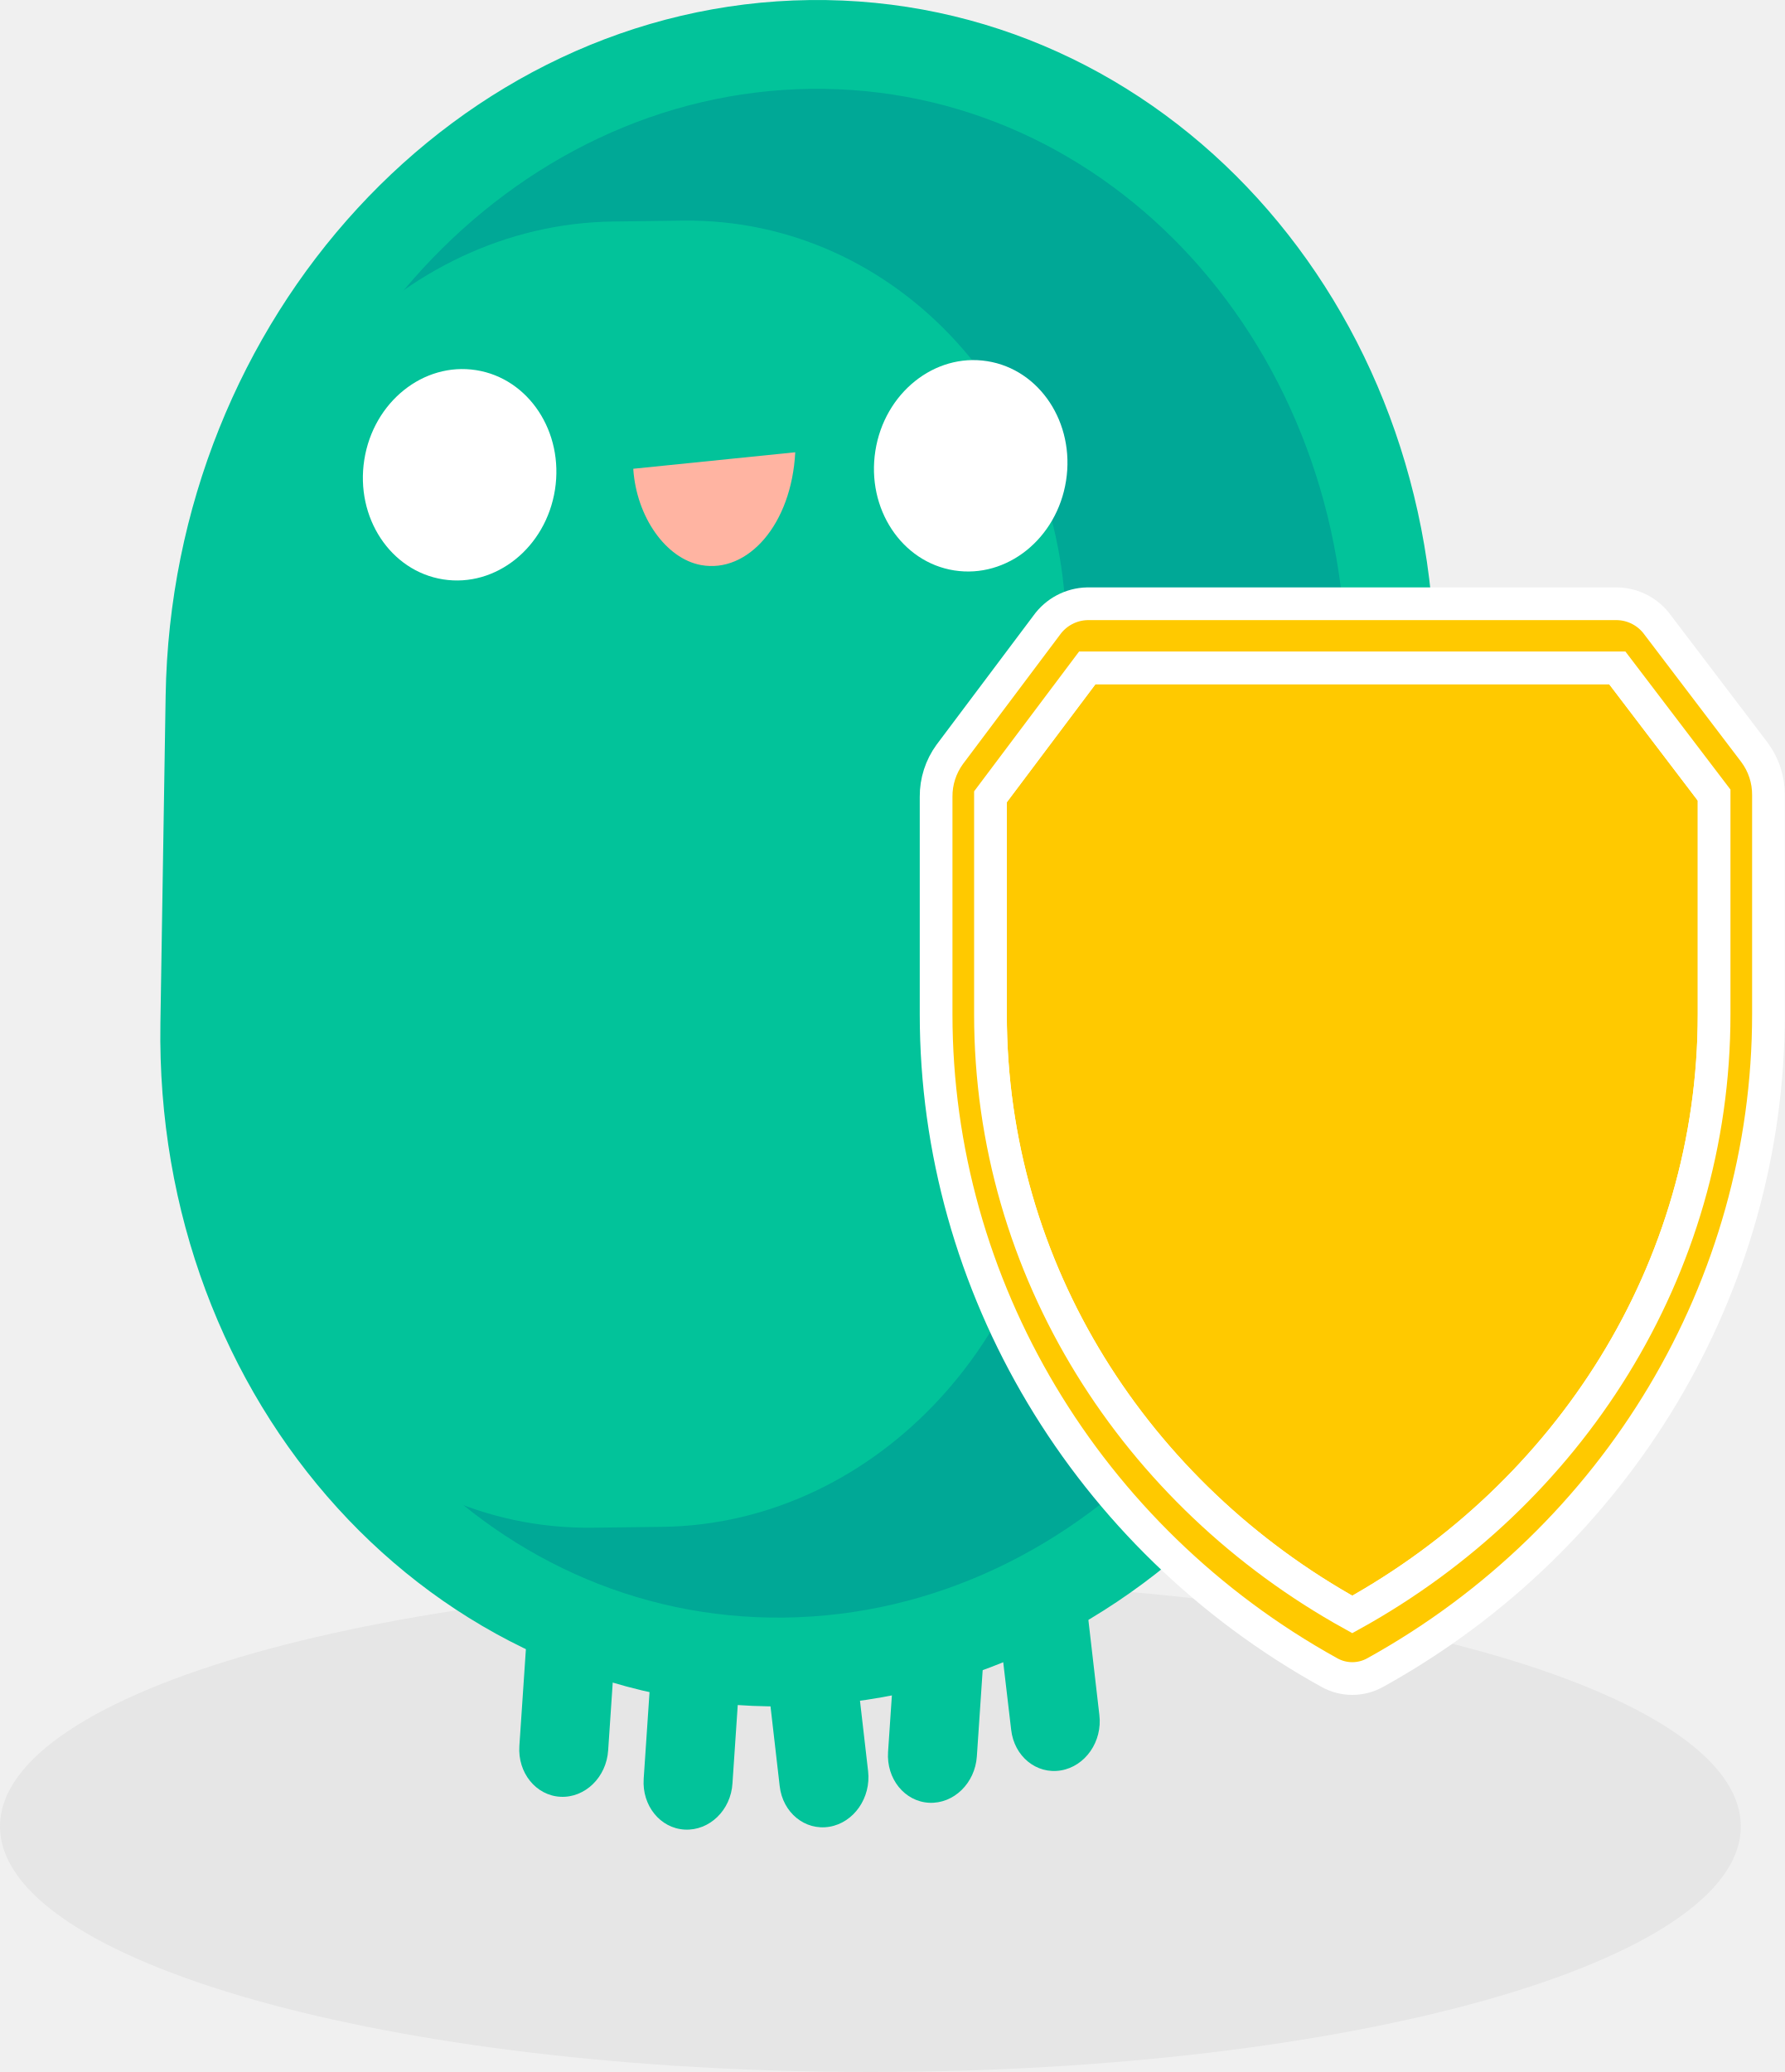
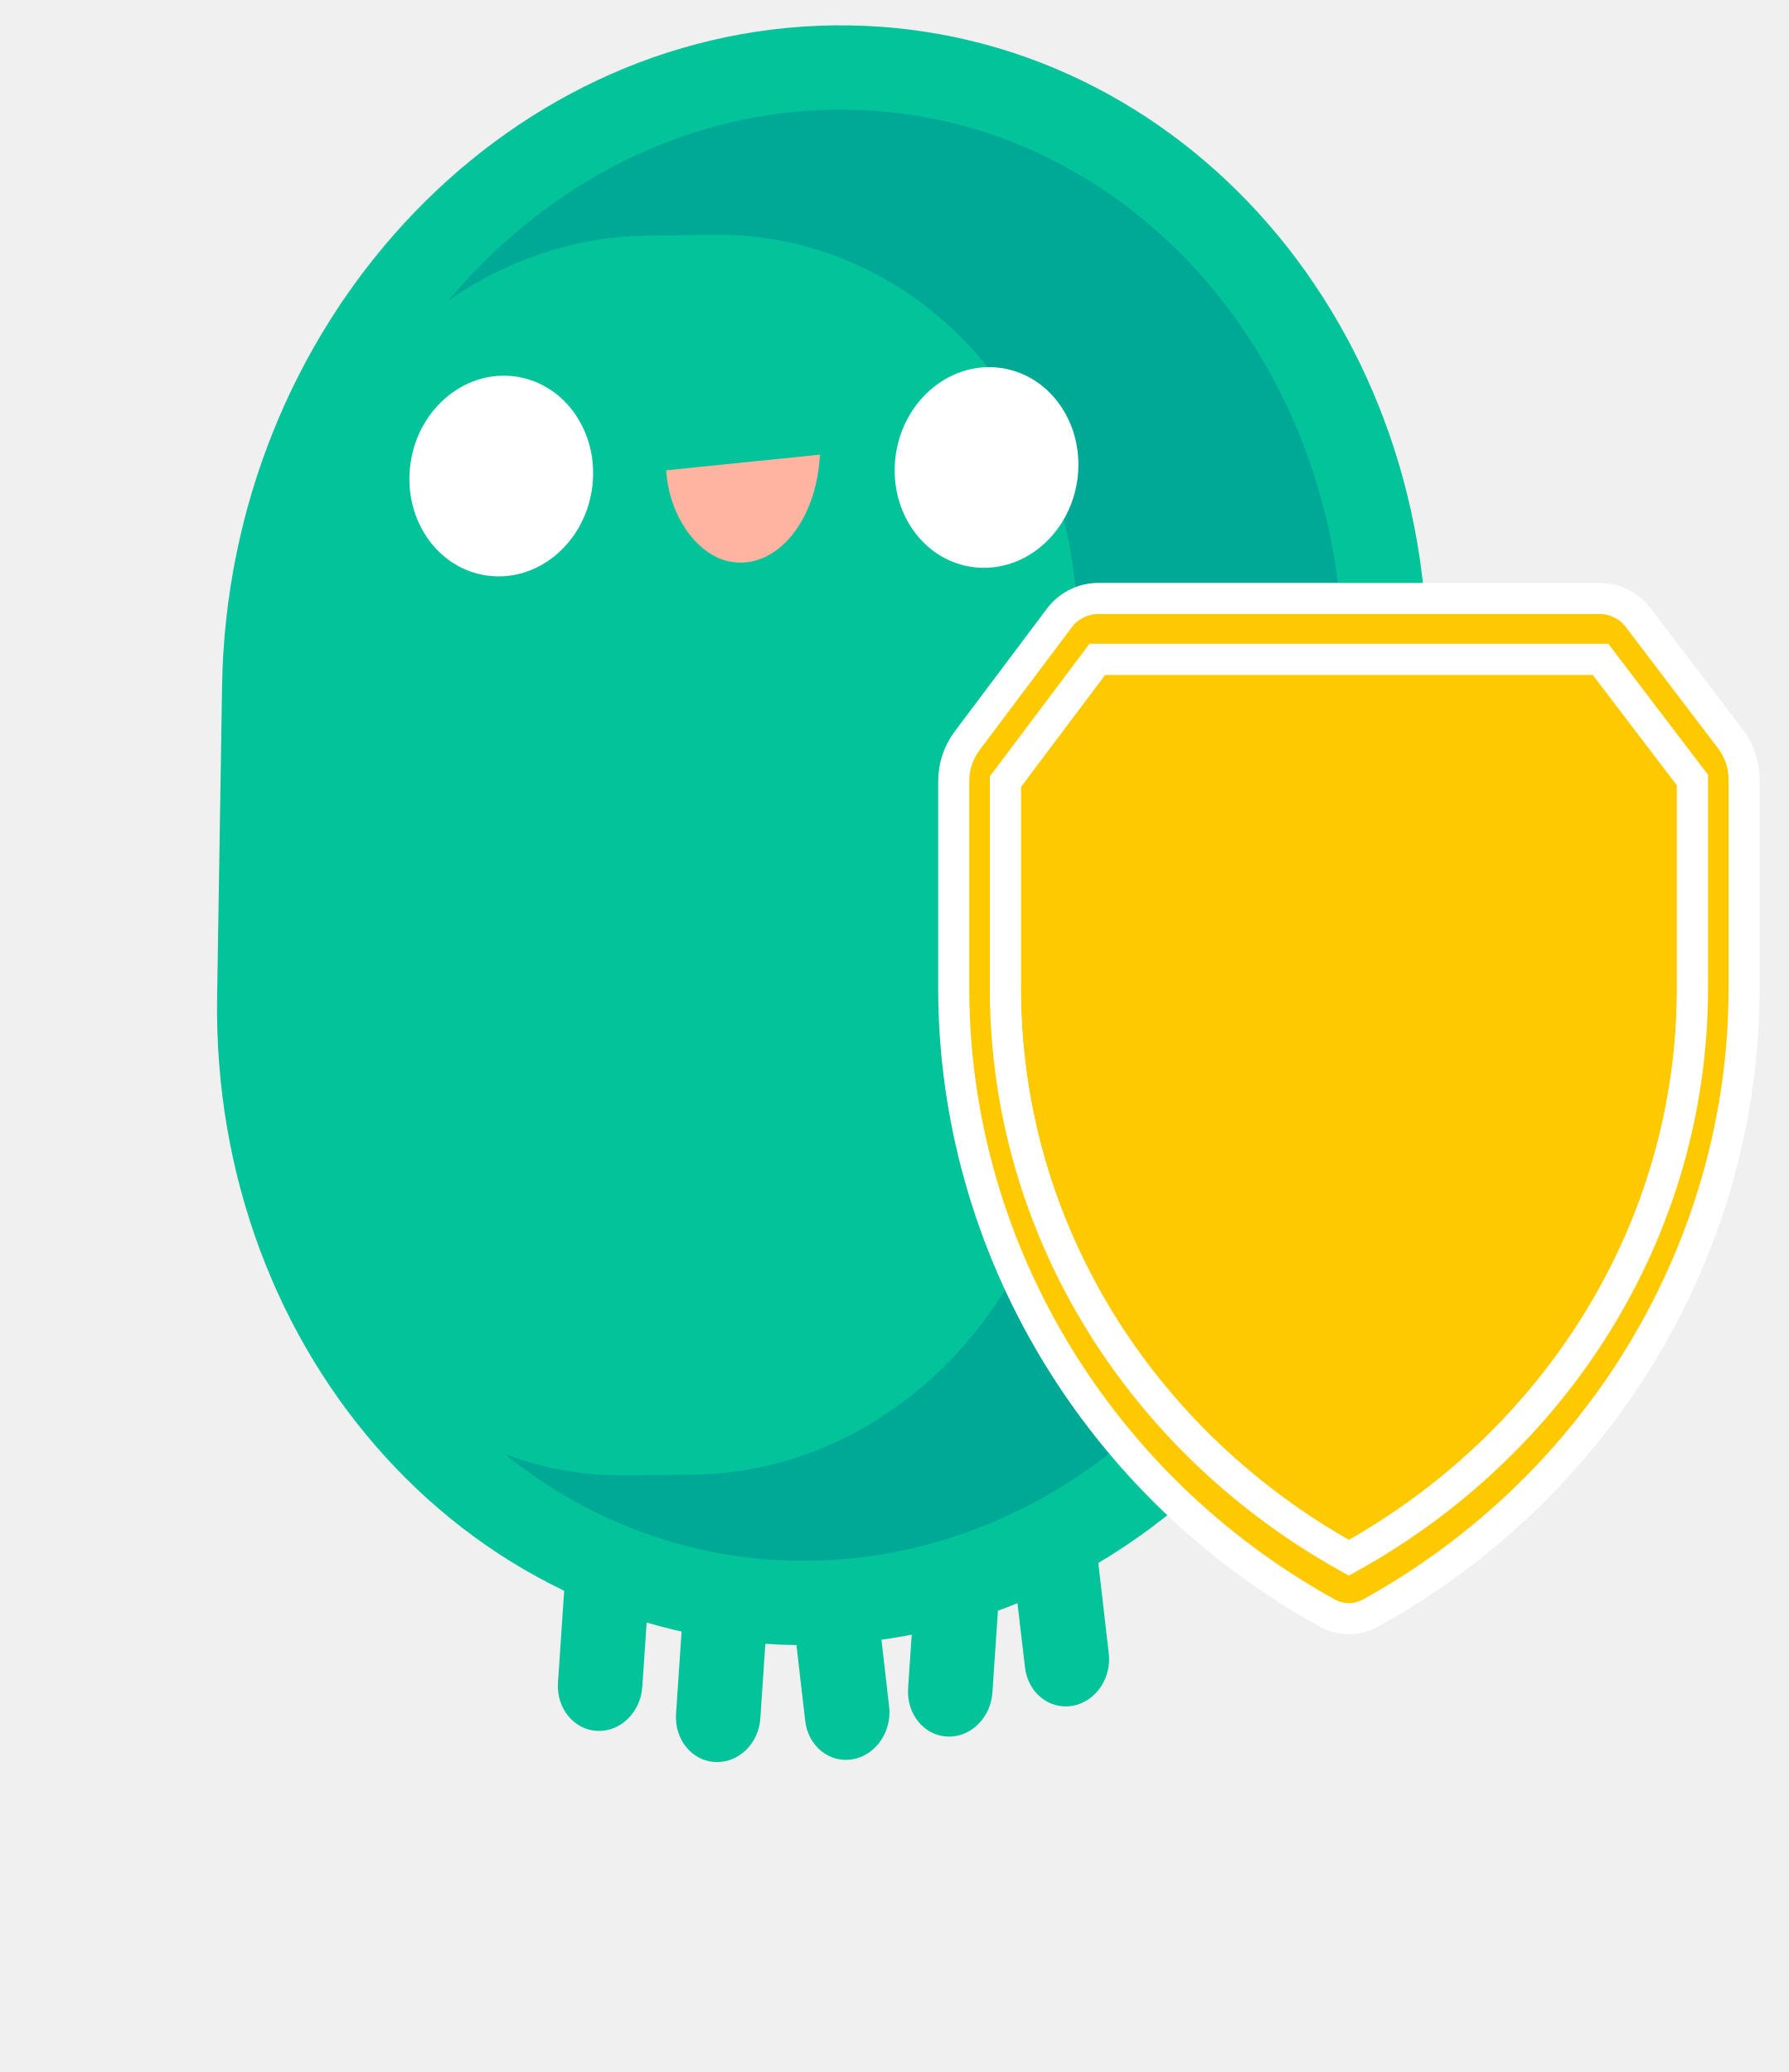
- <svg xmlns="http://www.w3.org/2000/svg" id="Calque_1" data-name="Calque 1" viewBox="0 0 381.9 443.29">
+ <svg xmlns="http://www.w3.org/2000/svg" id="Calque_1" data-name="Calque 1" viewBox="0 0 403 467">
  <defs>
-     <style>.cls-1{fill:#e6e6e6;}.cls-2{fill:#29abe2;}.cls-3{fill:#00a896;stroke:#02c39a;stroke-width:19px;}.cls-3,.cls-8{stroke-miterlimit:10;}.cls-4{fill:#02c39a;}.cls-5{fill:#b4f0ff;}.cls-6{fill:#fff;}.cls-7{fill:#ffb4a2;}.cls-8{fill:#ffc900;stroke:#fff;stroke-width:7px;}</style>
+     <style>.cls-1{fill:#29abe2;}.cls-2{fill:#00a896;stroke:#02c39a;stroke-width:19px;}.cls-2,.cls-7{stroke-miterlimit:10;}.cls-3{fill:#02c39a;}.cls-4{fill:#b4f0ff;}.cls-5{fill:#fff;}.cls-6{fill:#ffb4a2;}.cls-7{fill:#ffc900;stroke:#fff;stroke-width:7px;}</style>
  </defs>
-   <ellipse class="cls-1" cx="186.24" cy="390.75" rx="186.24" ry="52.54" />
-   <path class="cls-2" d="M240.86,60.27l26.12-8a4.87,4.87,0,0,0,3.14-5.52h0a3.75,3.75,0,0,0-4.8-3.09l-26.11,8a4.87,4.87,0,0,0-3.15,5.52h0A3.75,3.75,0,0,0,240.86,60.27Z" transform="translate(-14.6 -5.71)" />
-   <path class="cls-3" d="M182.52,361.28h0c-69.75.86-125.31-60.23-124.1-136.43l1.12-70.1C60.75,78.55,118.27,16.08,188,15.22h0c69.75-.85,125.31,60.23,124.1,136.44L311,221.75C309.8,298,252.27,360.43,182.52,361.28Z" transform="translate(-14.6 -5.71)" />
-   <path class="cls-4" d="M156.25,332.37l-14.84.18c-46.08.57-82.78-39.79-82-90.13L61,145.27c.8-50.34,38.8-91.61,84.88-92.17l14.84-.19c46.08-.56,82.78,39.79,82,90.14l-1.54,97.14C240.33,290.54,202.33,331.81,156.25,332.37Z" transform="translate(-14.6 -5.71)" />
-   <ellipse class="cls-5" cx="286.13" cy="142.96" rx="11.03" ry="11.15" transform="translate(-25.52 18.65) rotate(-4.78)" />
-   <ellipse class="cls-6" cx="112.94" cy="107.28" rx="22.66" ry="20.65" transform="translate(-25.18 196.47) rotate(-81.06)" />
-   <ellipse class="cls-6" cx="222.29" cy="105.36" rx="22.66" ry="20.65" transform="translate(69.08 302.87) rotate(-81.06)" />
-   <path class="cls-7" d="M150.1,106c.67,10.32,7,19.23,14.5,20.6,10,1.83,19.36-8.66,20.16-24.13" transform="translate(-14.6 -5.71)" />
-   <path class="cls-4" d="M134.54,390.12h0c-5.25-.26-9.2-5.13-8.81-10.88l1.74-25.79,19,.94-1.74,25.79C144.36,385.93,139.79,390.38,134.54,390.12Z" transform="translate(-14.6 -5.71)" />
-   <path class="cls-4" d="M161.14,397.14h0c-5.26-.26-9.2-5.13-8.81-10.87l1.74-25.8,19,.94-1.74,25.8C171,393,166.39,397.4,161.14,397.14Z" transform="translate(-14.6 -5.71)" />
-   <path class="cls-4" d="M192.08,396.53h0c-5.23.88-10-3-10.65-8.7l-2.94-25.52,18.92-3.18,2.94,25.52C201,390.33,197.3,395.65,192.08,396.53Z" transform="translate(-14.6 -5.71)" />
-   <path class="cls-4" d="M213.42,391.4h0c-5.25-.26-9.19-5.13-8.8-10.88l1.74-25.8,19,.95-1.74,25.79C223.24,387.21,218.67,391.65,213.42,391.4Z" transform="translate(-14.6 -5.71)" />
-   <path class="cls-4" d="M241.6,384.48h0c-5.22.88-10-3-10.64-8.7l-3-25.52,18.92-3.18,2.95,25.52C250.53,378.28,246.83,383.6,241.6,384.48Z" transform="translate(-14.6 -5.71)" />
-   <path class="cls-8" d="M247.25,148.59l-20.72,27.59v46.53c0,54.87,31.14,102.77,77.42,128.4,46.28-25.63,77.42-73.53,77.42-128.4v-46.9l-20.72-27.22H247.25Z" transform="translate(-14.6 -5.71)" />
-   <path class="cls-8" d="M360.65,134.88H247.25a11,11,0,0,0-8.71,4.62l-20.72,27.6a15.19,15.19,0,0,0-2.92,9.08v46.53c0,58.13,32.23,112.08,84.1,140.81a10.07,10.07,0,0,0,9.9,0c51.87-28.73,84.1-82.68,84.1-140.81v-46.9a15.12,15.12,0,0,0-3-9.15L369.3,139.43A10.93,10.93,0,0,0,360.65,134.88Zm20.72,87.83c0,54.87-31.14,102.77-77.42,128.4-46.28-25.63-77.42-73.53-77.42-128.4V176.18l20.72-27.59h113.4l20.72,27.22Z" transform="translate(-14.6 -5.71)" />
+   <path class="cls-1" d="M240.86,60.27l26.12-8a4.87,4.87,0,0,0,3.14-5.52h0a3.75,3.75,0,0,0-4.8-3.09l-26.11,8a4.87,4.87,0,0,0-3.15,5.52h0A3.75,3.75,0,0,0,240.86,60.27Z" />
+   <path class="cls-2" d="M182.52,361.28h0c-69.75.86-125.31-60.23-124.1-136.43l1.12-70.1C60.75,78.55,118.27,16.08,188,15.22h0c69.75-.85,125.31,60.23,124.1,136.44L311,221.75C309.8,298,252.27,360.43,182.52,361.28Z" />
+   <path class="cls-3" d="M156.25,332.37l-14.84.18c-46.08.57-82.78-39.79-82-90.13L61,145.27c.8-50.34,38.8-91.61,84.88-92.17l14.84-.19c46.08-.56,82.78,39.79,82,90.14l-1.54,97.14C240.33,290.54,202.33,331.81,156.25,332.37Z" />
+   <ellipse class="cls-4" cx="286.13" cy="142.96" rx="11.03" ry="11.15" transform="translate(-10.93 24.36) rotate(-4.78)" />
+   <ellipse class="cls-5" cx="112.94" cy="107.28" rx="22.66" ry="20.65" transform="translate(-10.58 202.19) rotate(-81.06)" />
+   <ellipse class="cls-5" cx="222.29" cy="105.36" rx="22.66" ry="20.65" transform="translate(83.67 308.58) rotate(-81.06)" />
+   <path class="cls-6" d="M150.1,106c.67,10.32,7,19.23,14.5,20.6,10,1.83,19.36-8.66,20.16-24.13" />
+   <path class="cls-3" d="M134.54,390.12h0c-5.25-.26-9.2-5.13-8.81-10.88l1.74-25.79,19,.94-1.74,25.79C144.36,385.93,139.79,390.38,134.54,390.12Z" />
+   <path class="cls-3" d="M161.14,397.14h0c-5.26-.26-9.2-5.13-8.81-10.87l1.74-25.8,19,.94-1.74,25.8C171,393,166.39,397.4,161.14,397.14Z" />
+   <path class="cls-3" d="M192.08,396.53h0c-5.23.88-10-3-10.65-8.7l-2.94-25.52,18.92-3.18,2.94,25.52C201,390.33,197.3,395.65,192.08,396.53Z" />
+   <path class="cls-3" d="M213.42,391.4h0c-5.25-.26-9.19-5.13-8.8-10.88l1.74-25.8,19,.95-1.74,25.79C223.24,387.21,218.67,391.65,213.42,391.4Z" />
+   <path class="cls-3" d="M241.6,384.48h0c-5.22.88-10-3-10.64-8.7l-3-25.52,18.92-3.18,2.95,25.52C250.53,378.28,246.83,383.6,241.6,384.48Z" />
+   <path class="cls-7" d="M247.25,148.59l-20.72,27.59v46.53c0,54.87,31.14,102.77,77.42,128.4,46.28-25.63,77.42-73.53,77.42-128.4v-46.9l-20.72-27.22H247.25Z" />
+   <path class="cls-7" d="M360.65,134.88H247.25a11,11,0,0,0-8.71,4.62l-20.72,27.6a15.19,15.19,0,0,0-2.92,9.08v46.53c0,58.13,32.23,112.08,84.1,140.81a10.07,10.07,0,0,0,9.9,0c51.87-28.73,84.1-82.68,84.1-140.81v-46.9a15.12,15.12,0,0,0-3-9.15L369.3,139.43A10.93,10.93,0,0,0,360.65,134.88Zm20.72,87.83c0,54.87-31.14,102.77-77.42,128.4-46.28-25.63-77.42-73.53-77.42-128.4V176.18l20.72-27.59h113.4l20.72,27.22Z" />
</svg>
